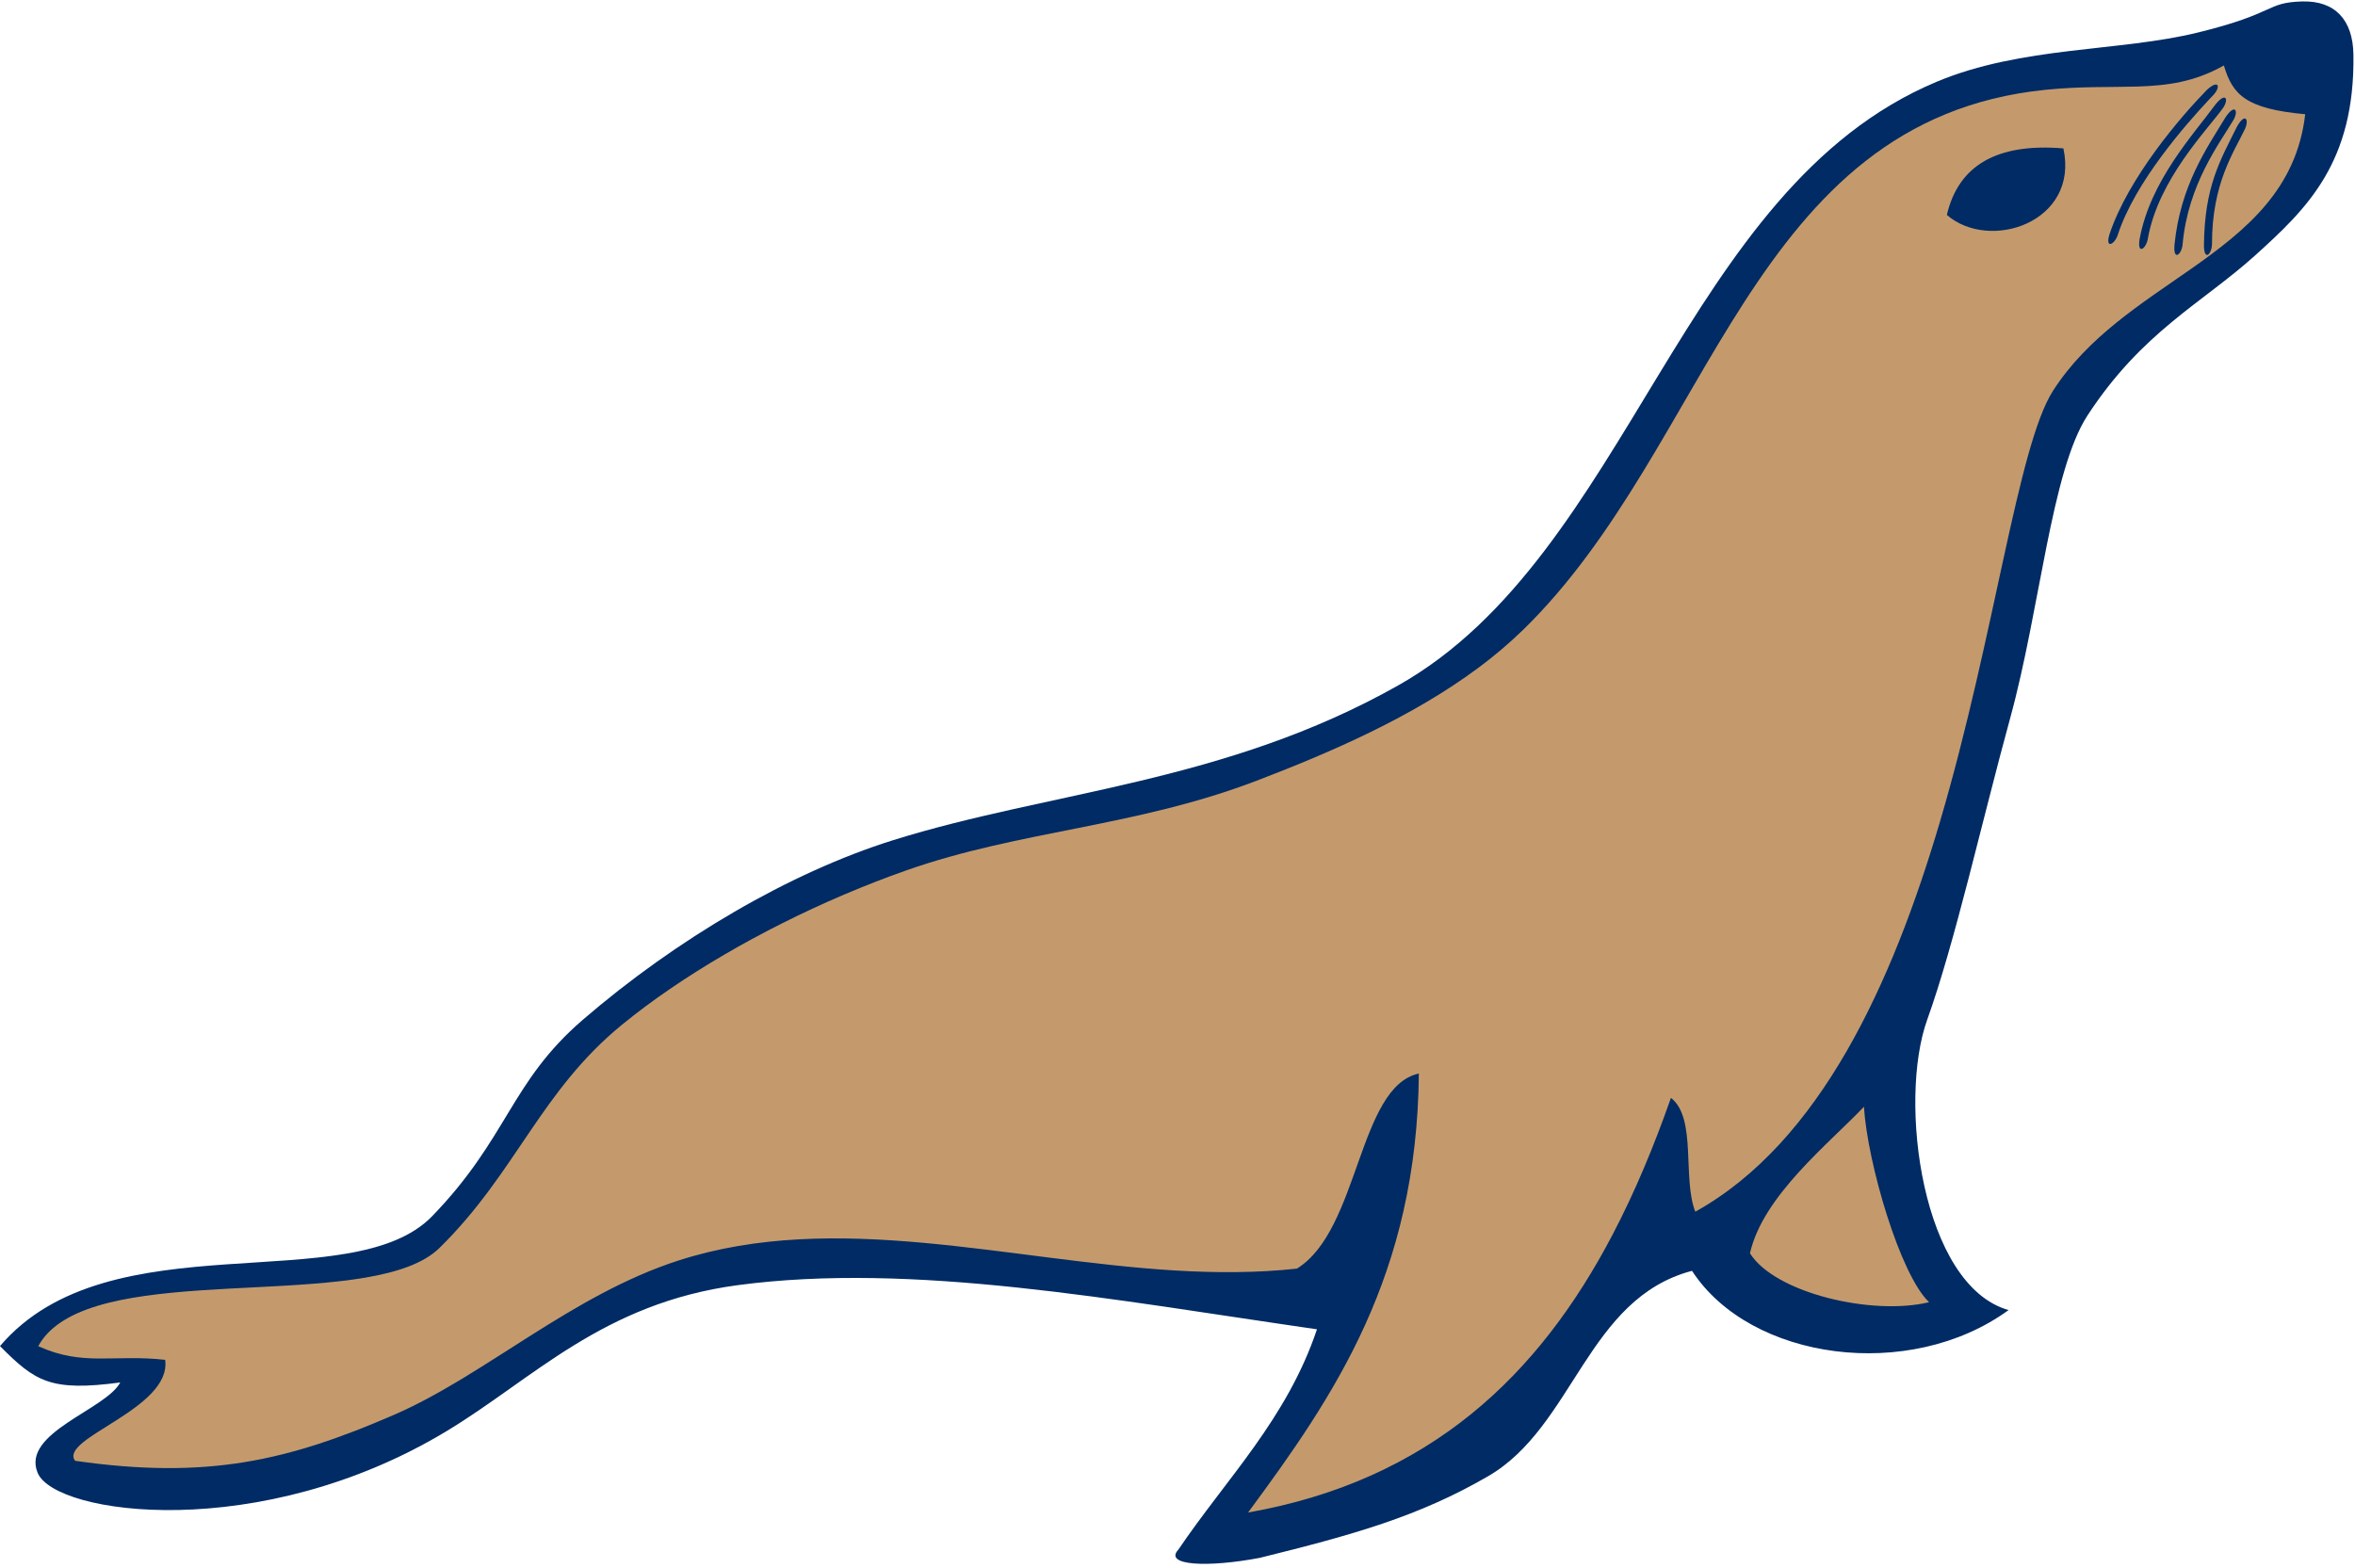
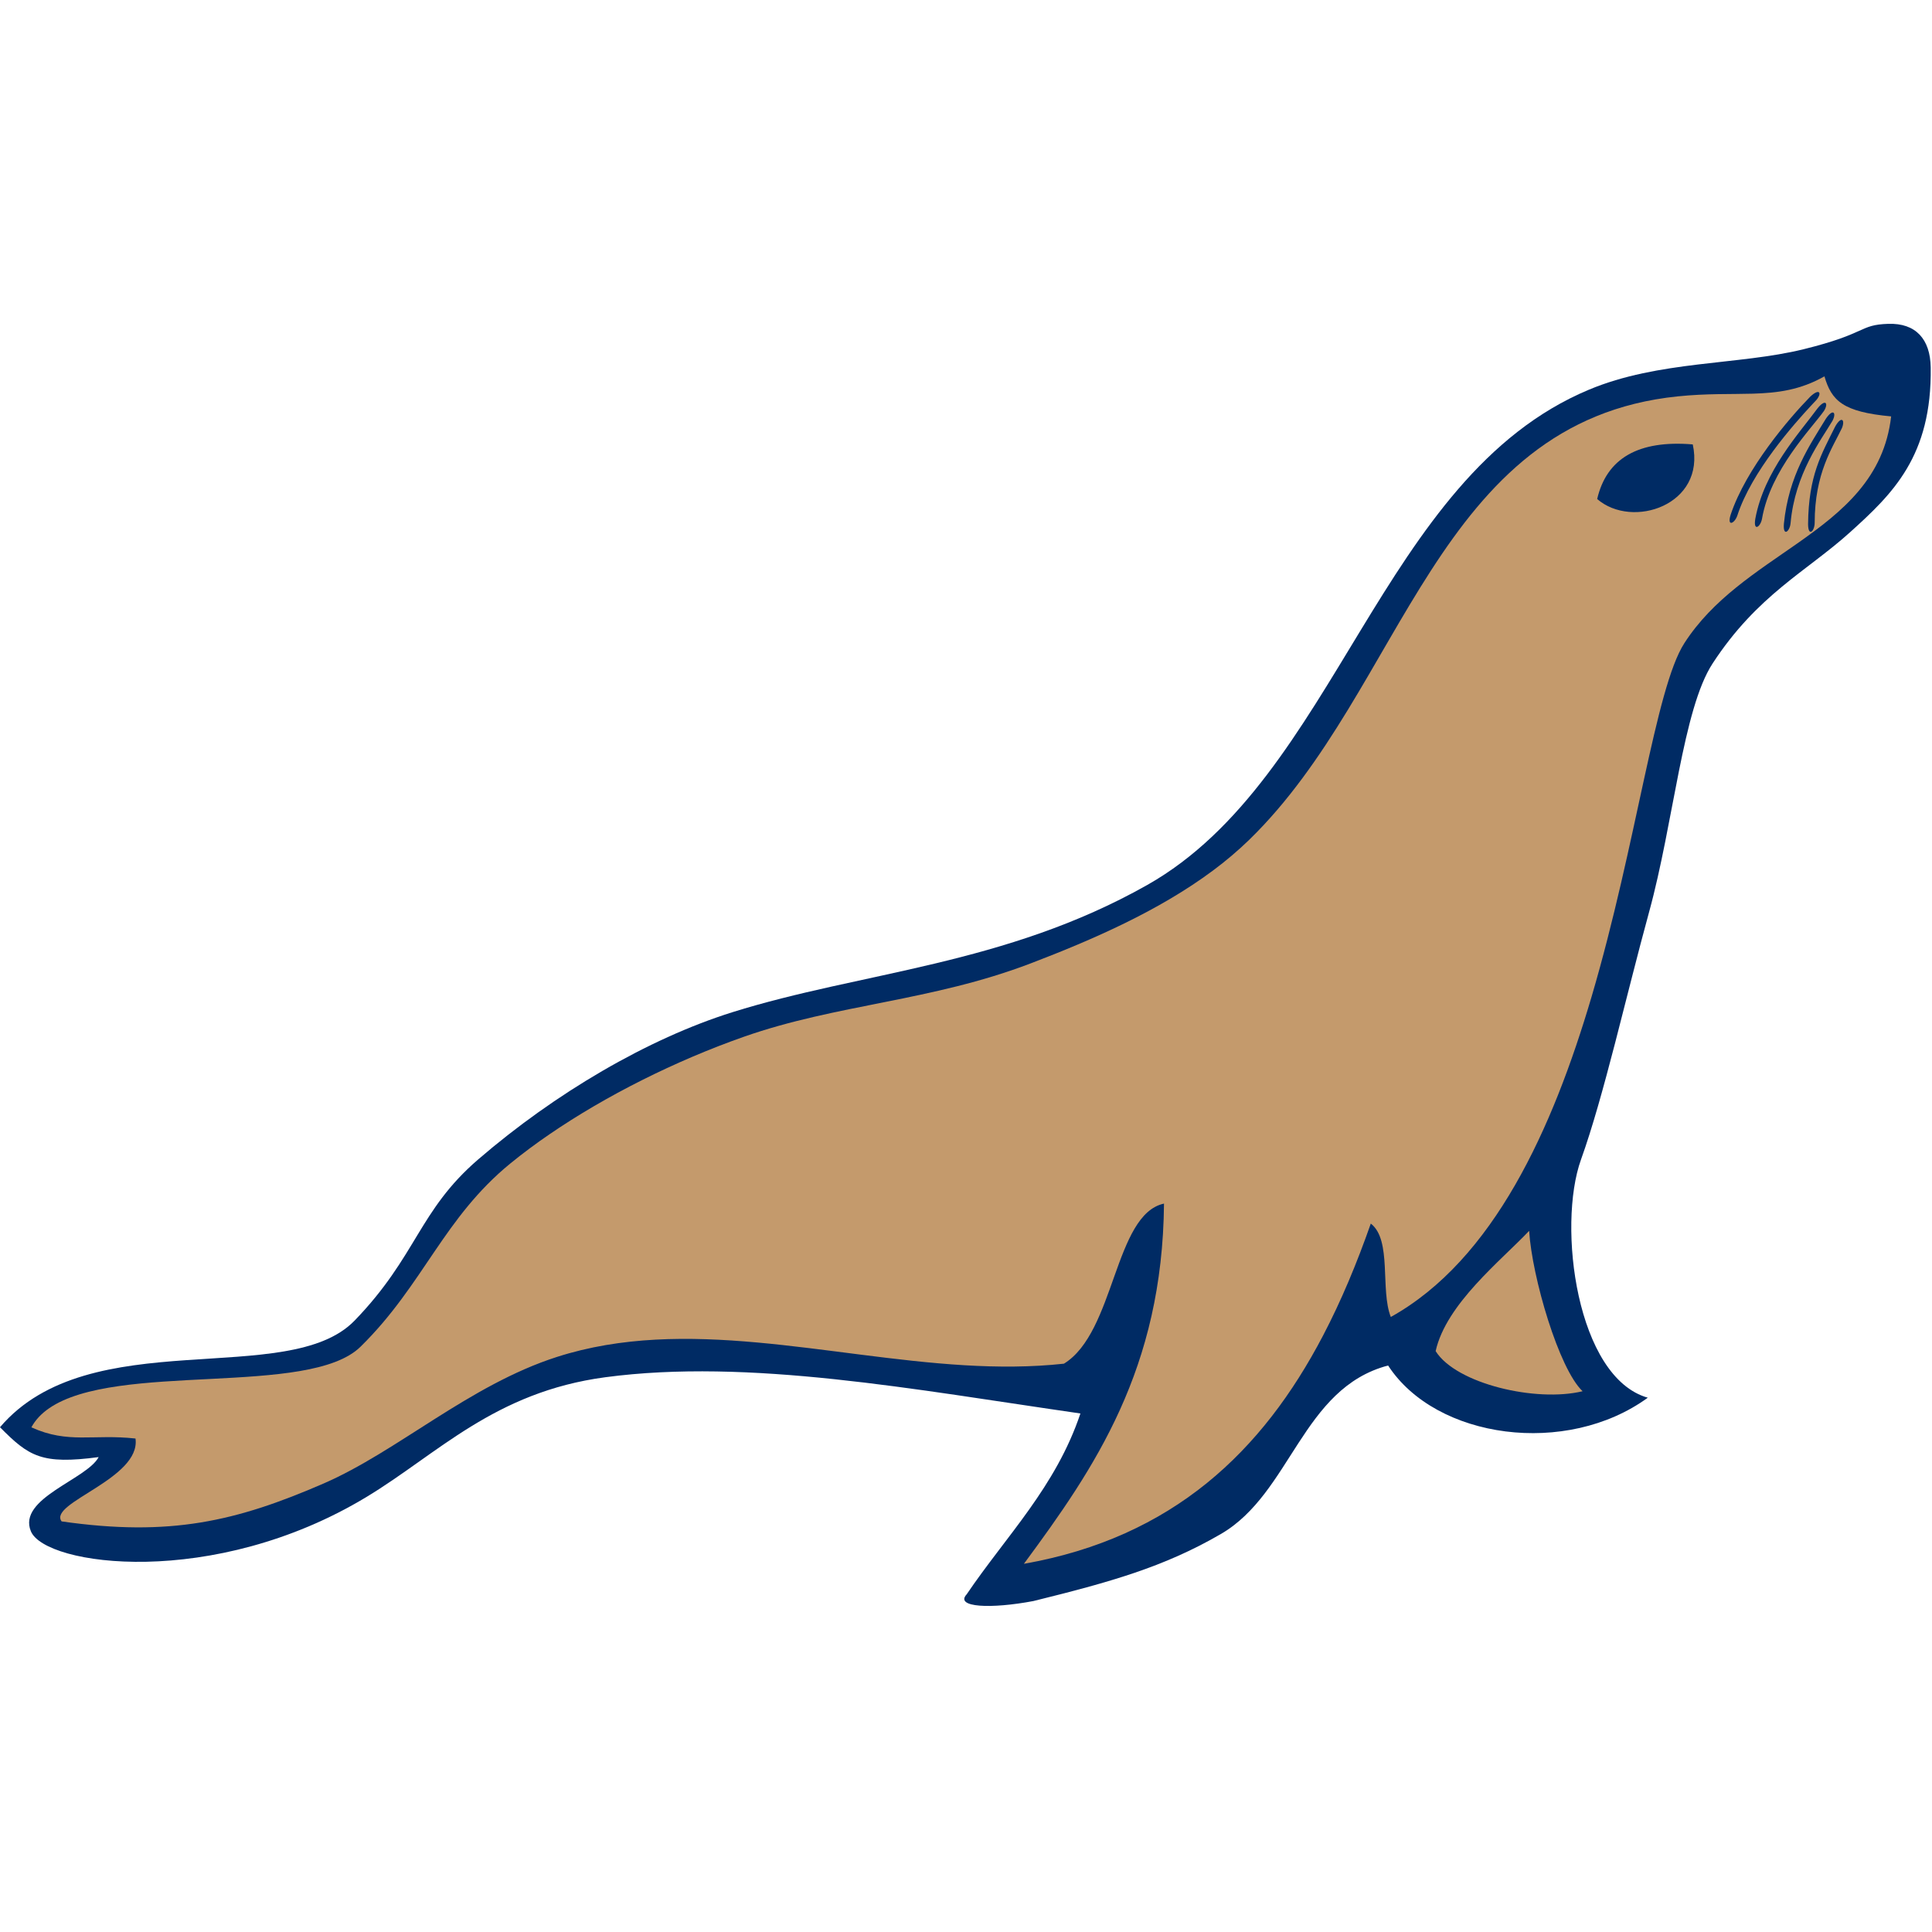
- <svg xmlns="http://www.w3.org/2000/svg" height="1665" preserveAspectRatio="xMidYMid" viewBox="0 -.11 256.167 170.52" width="2500">
+ <svg xmlns="http://www.w3.org/2000/svg" height="96px" preserveAspectRatio="xMidYMid" viewBox="0 -.11 256.167 170.52" width="96px">
  <path d="m250.383.004c-3.957.127-2.706 1.267-11.255 3.37-8.632 2.125-19.178 1.474-28.474 5.372-27.75 11.639-33.319 51.417-58.547 65.666-18.858 10.652-37.883 11.501-54.988 16.861-11.241 3.525-23.538 10.754-33.723 19.53-7.905 6.816-8.111 12.808-16.371 21.355-8.836 9.143-35.115.155-47.025 14.148 3.837 3.879 5.519 4.966 13.08 3.96-1.566 2.966-10.793 5.466-8.987 9.831 1.9 4.593 24.21 7.706 44.489-4.538 9.444-5.702 16.967-13.92 31.676-15.882 19.034-2.537 40.96 1.627 62.996 4.805-3.268 9.742-9.827 16.22-15.082 23.979-1.627 1.753 3.268 1.949 8.853.89 10.047-2.484 17.287-4.485 24.87-8.898 9.314-5.423 10.726-19.325 22.155-22.333 6.368 9.787 23.687 12.1 34.434 4.27-9.43-2.669-12.036-22.741-8.853-31.586 3.015-8.373 5.994-21.766 9.031-32.833 3.26-11.886 4.463-26.867 8.408-32.922 5.937-9.109 12.496-12.237 18.19-17.374 5.695-5.136 10.907-10.136 10.736-21.89-.056-3.785-2.013-5.895-5.613-5.78z" fill="#002b64" />
  <path d="m241.905 6.968c.949 3.232 2.432 4.716 8.845 5.309-.937 8.13-6.36 12.578-12.441 16.844-5.352 3.753-11.214 7.367-14.981 13.23-3.86 6.005-6.31 26.559-12.294 46.857-5.173 17.539-12.984 34.88-26.625 42.479-1.425-3.587.182-10.208-2.653-12.384-1.834 5.231-3.907 10.222-6.336 14.86-8.004 15.3-19.855 26.754-39.66 30.252 9.397-12.716 18.382-25.847 18.577-47.763-6.613 1.43-6.473 17.052-13.268 21.228-4.356.474-8.77.471-13.21.204-18.24-1.093-36.952-6.575-54.015-1.1-11.618 3.729-21.12 12.525-30.958 16.792-11.563 5.015-20.32 7.077-34.718 5.015-1.829-2.463 10.538-5.64 9.798-10.988-5.635-.623-8.907.742-13.806-1.483.541-.997 1.336-1.827 2.337-2.518 8.978-6.215 34.48-1.468 41.304-8.17 4.213-4.133 6.977-8.46 9.839-12.665 2.775-4.081 5.643-8.048 10.014-11.624a76.27 76.27 0 0 1 5.23-3.898c7.448-5.097 16.662-9.72 25.73-12.907 12.351-4.342 24.868-4.7 38.034-9.73 8.133-3.109 16.978-6.948 24.187-12.32a48.283 48.283 0 0 0 4.829-4.099c20.586-20.068 24.667-55.468 56.785-58.767 3.884-.398 7.063-.27 9.958-.357 3.335-.1 6.288-.487 9.498-2.297zm-39.154 113.3c.383 6.134 3.945 18.306 7.089 21.264-6.158 1.497-16.765-.977-19.486-5.32 1.398-6.271 8.674-12.005 12.397-15.945z" fill="#c49a6c" />
  <path d="m244.219 13.837c-1.238 2.597-3.608 5.944-3.608 12.554-.01 1.135-.862 1.912-.876.163.064-6.46 1.774-9.253 3.59-12.923.844-1.504 1.353-.884.894.206zm-1.247-.978c-1.46 2.478-4.976 6.996-5.558 13.581-.107 1.13-1.025 1.828-.886.083.634-6.428 3.444-10.451 5.577-13.949.967-1.422 1.422-.76.867.285zm-1.136-1.296c-1.664 2.345-7.076 7.772-8.208 14.286-.204 1.114-1.177 1.736-.89.009 1.17-6.354 5.836-11.348 8.255-14.65 1.084-1.34 1.48-.64.843.355zm-1.014-1.446-.548.583c-2.42 2.594-8.042 8.922-9.915 14.715-.36 1.075-1.411 1.554-.884-.117 2.052-6.126 7.703-12.724 10.562-15.653 1.263-1.172 1.556-.424.785.472zm-29.05 13.115c1.254-5.386 5.443-7.84 12.674-7.242 1.745 8.04-8.02 11.283-12.674 7.242z" fill="#002b64" />
</svg>
